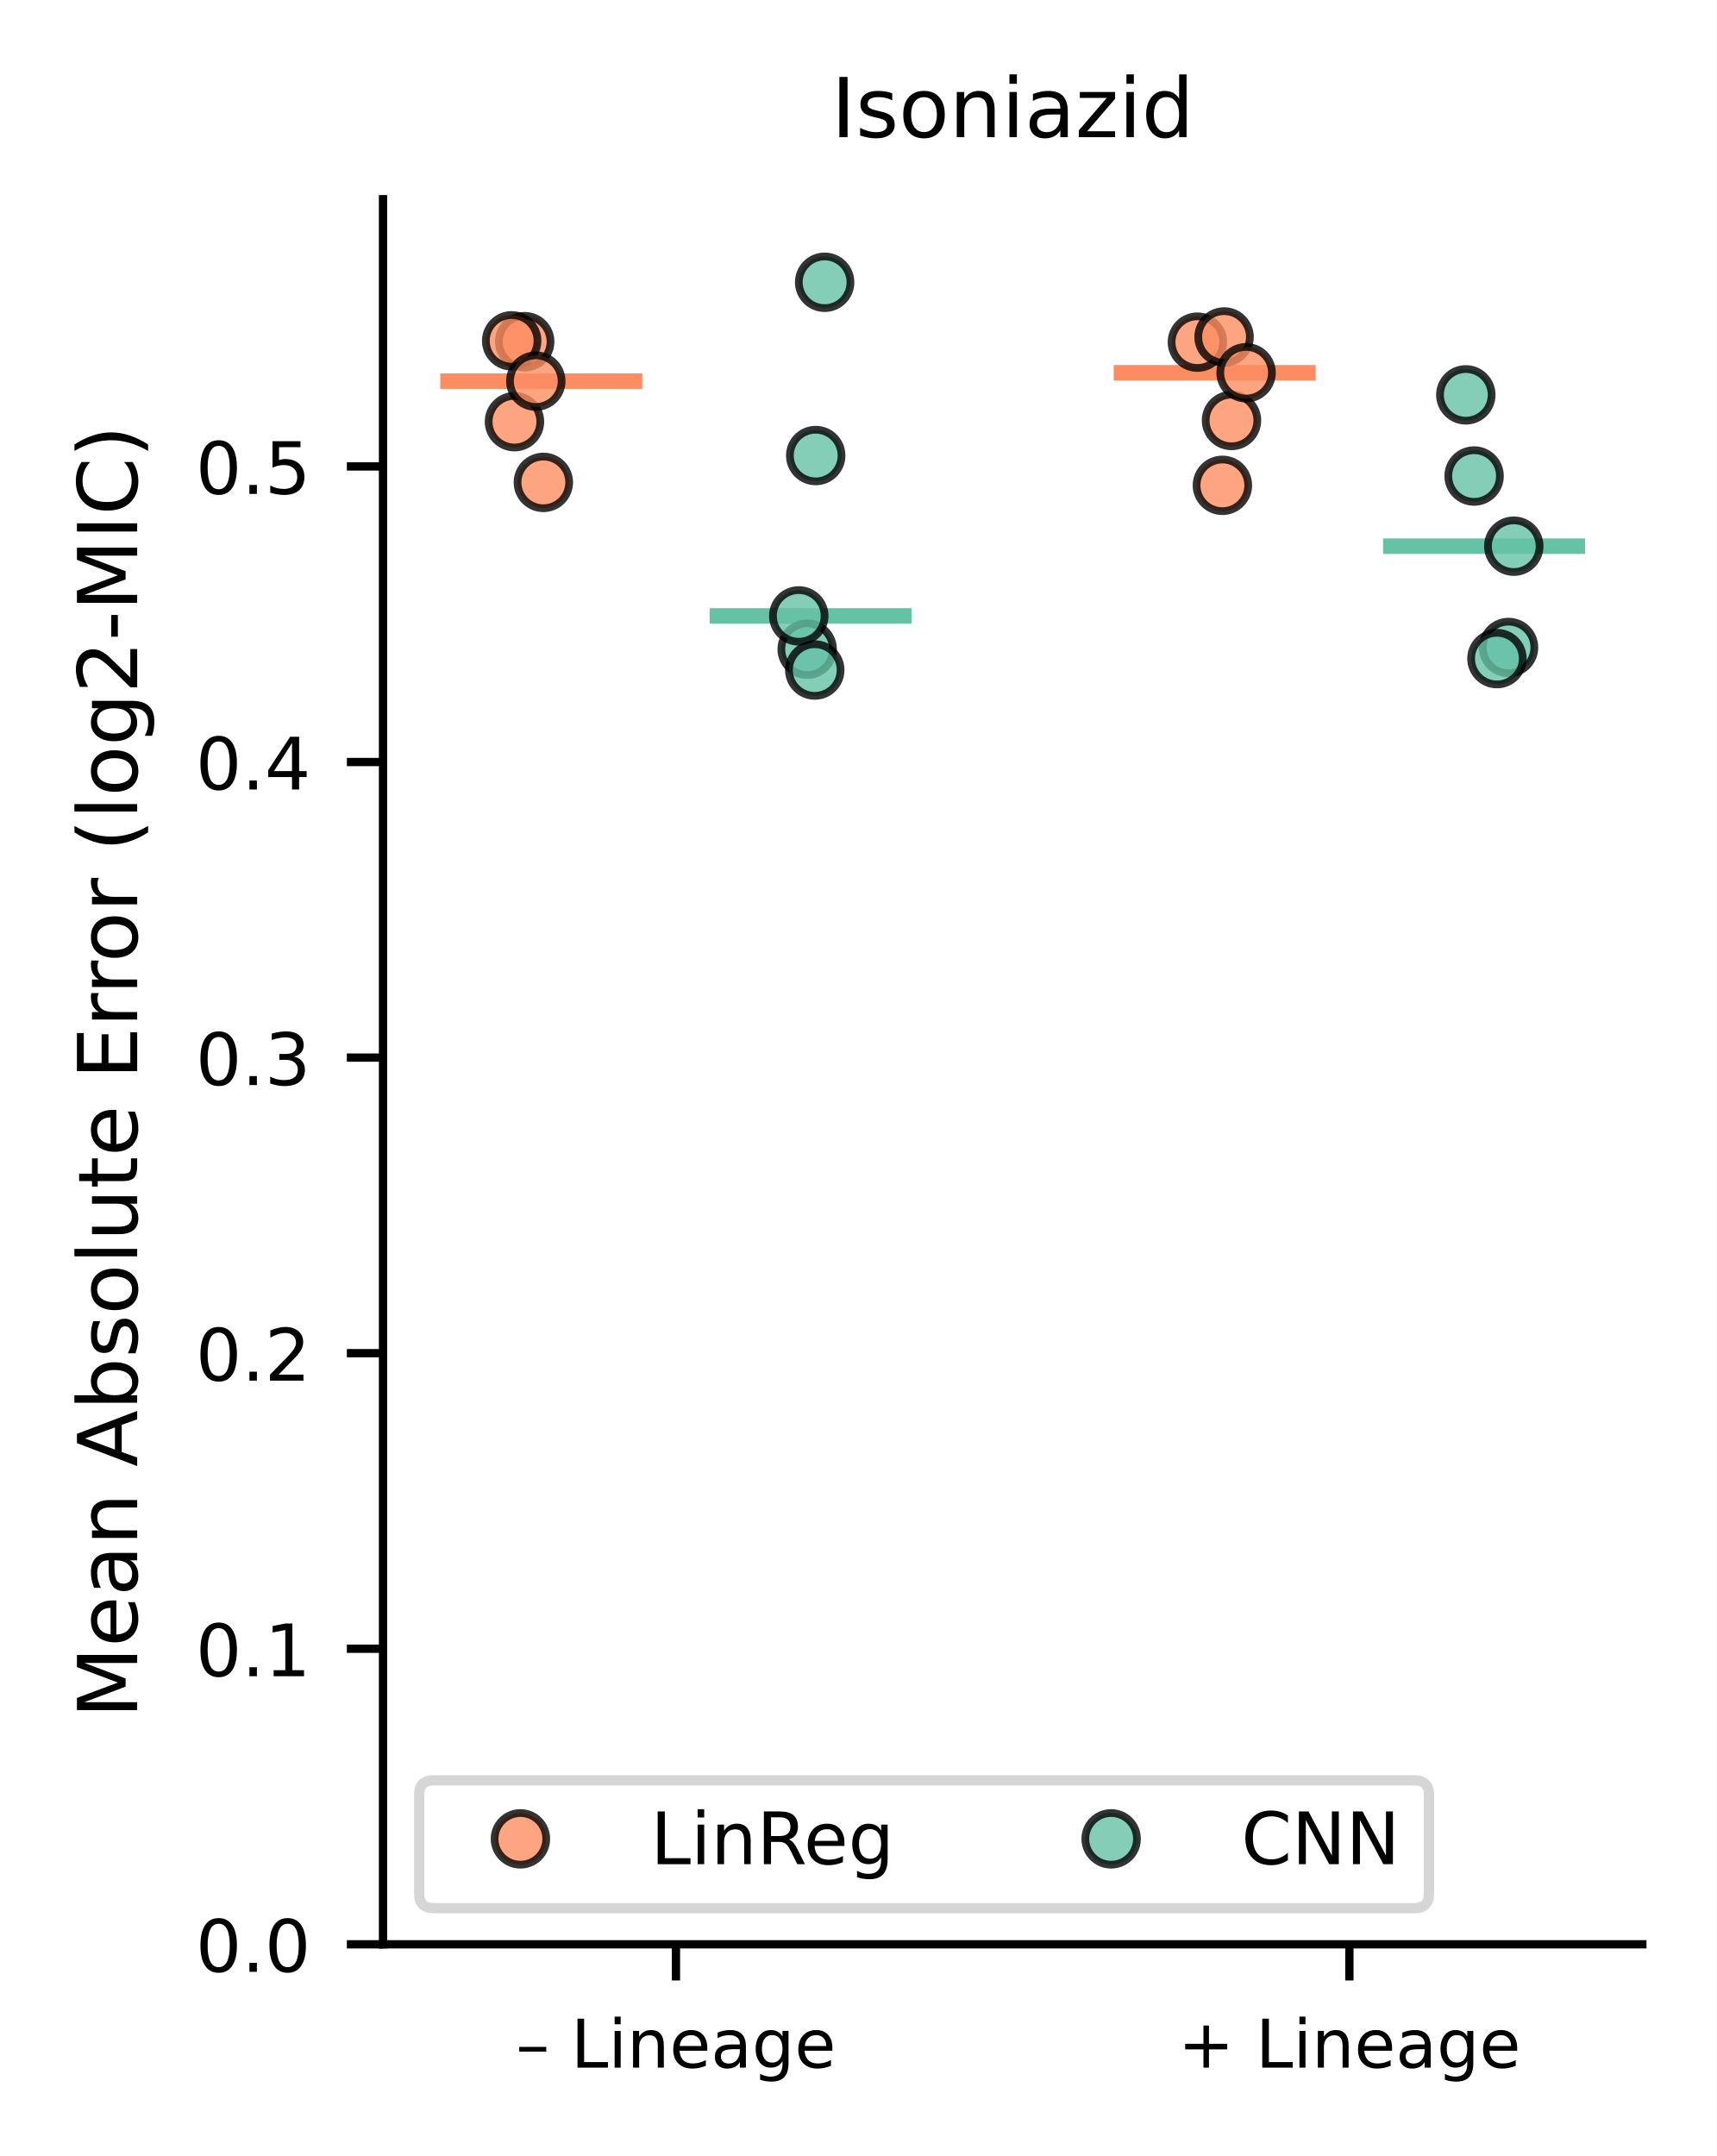
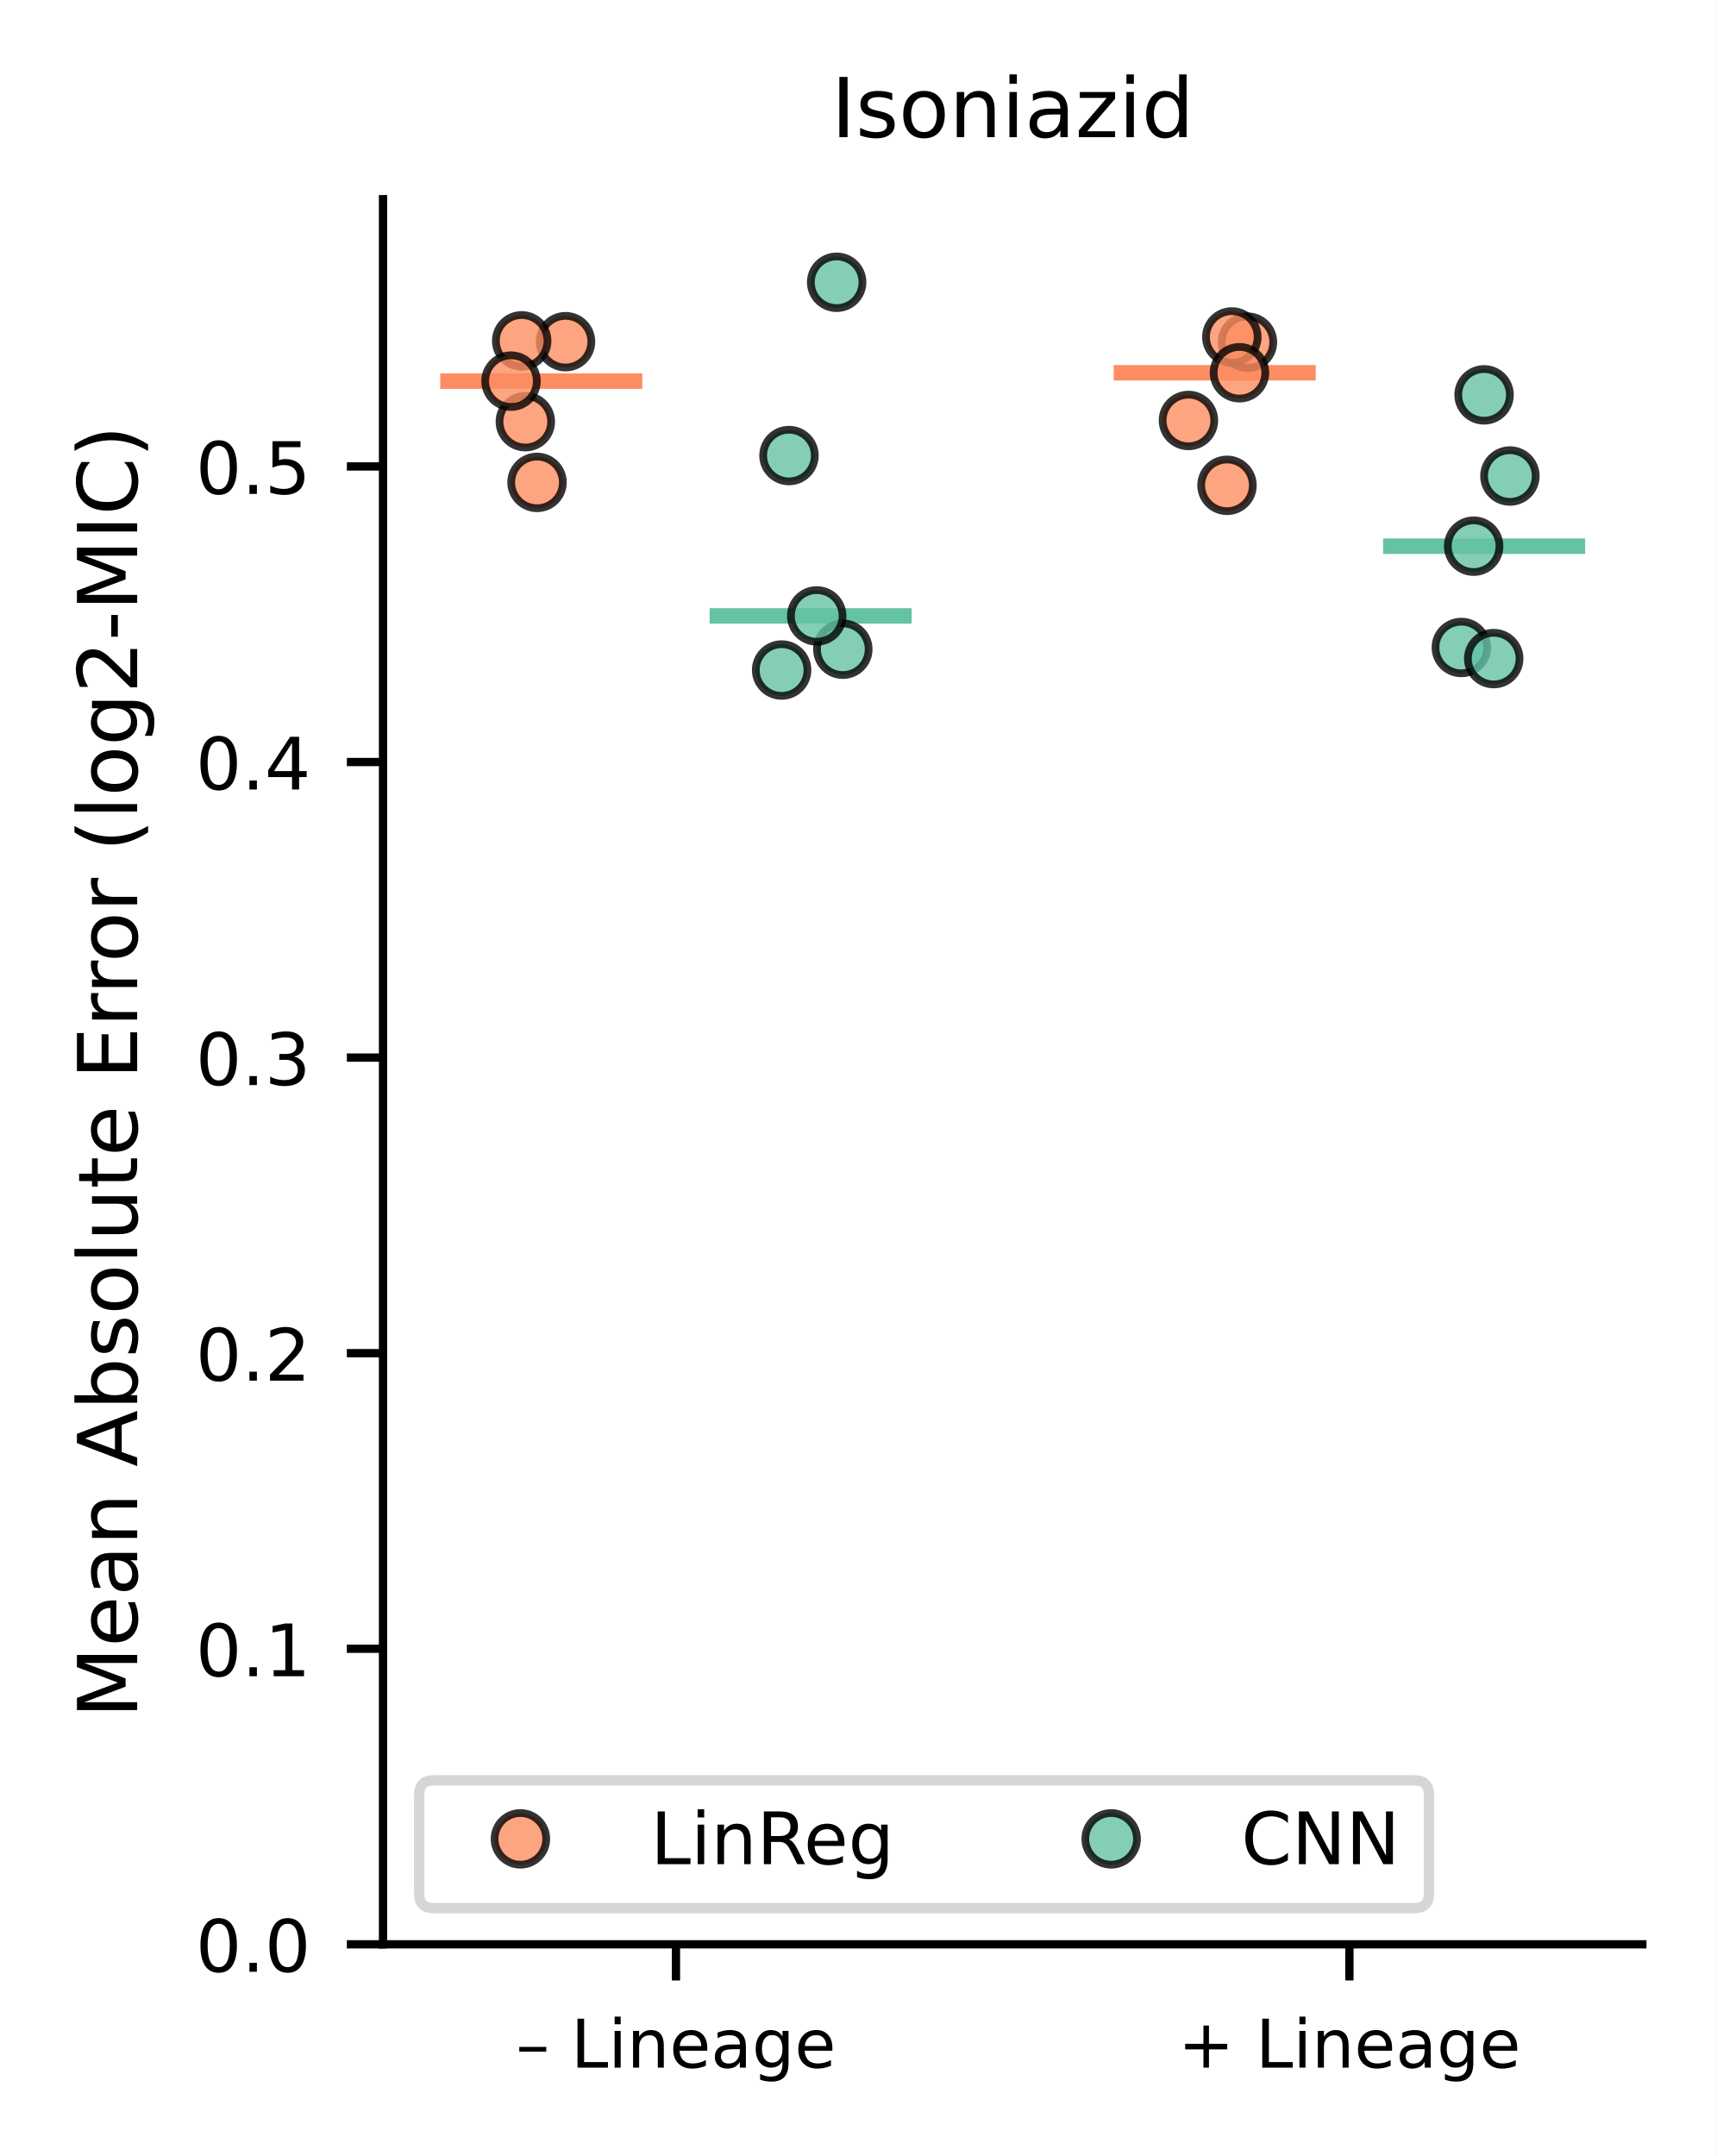
<svg xmlns="http://www.w3.org/2000/svg" xmlns:xlink="http://www.w3.org/1999/xlink" width="166.175pt" height="208.69pt" viewBox="0 0 166.175 208.69" version="1.1">
  <defs>
    <style type="text/css">*{stroke-linejoin: round; stroke-linecap: butt}</style>
  </defs>
  <g id="figure_1">
    <g id="patch_1">
      <path d="M 0 208.69  L 166.175 208.69  L 166.175 0  L 0 0  z " style="fill: #ffffff" />
    </g>
    <g id="axes_1">
      <g id="patch_2">
        <path d="M 37.075 188.199  L 158.975 188.199  L 158.975 19.279  L 37.075 19.279  z " style="fill: #ffffff" />
      </g>
      <g id="LineCollection_1">
-         <path d="M 42.616 36.892  L 62.172 36.892  " clip-path="url(#pcb3defef2b)" style="fill: none; stroke: #fc8d62; stroke-width: 1.5" />
+         <path d="M 42.616 36.892  L 62.172 36.892  " clip-path="url(#p0aa96b351b)" style="fill: none; stroke: #fc8d62; stroke-width: 1.5" />
      </g>
      <g id="LineCollection_2">
-         <path d="M 68.69 59.617  L 88.247 59.617  " clip-path="url(#pcb3defef2b)" style="fill: none; stroke: #66c2a5; stroke-width: 1.5" />
+         <path d="M 68.69 59.617  L 88.247 59.617  " clip-path="url(#p0aa96b351b)" style="fill: none; stroke: #66c2a5; stroke-width: 1.5" />
      </g>
      <g id="LineCollection_3">
-         <path d="M 107.803 36.08  L 127.359 36.08  " clip-path="url(#pcb3defef2b)" style="fill: none; stroke: #fc8d62; stroke-width: 1.5" />
+         <path d="M 107.803 36.08  L 127.359 36.08  " clip-path="url(#p0aa96b351b)" style="fill: none; stroke: #fc8d62; stroke-width: 1.5" />
      </g>
      <g id="LineCollection_4">
-         <path d="M 133.878 52.868  L 153.434 52.868  " clip-path="url(#pcb3defef2b)" style="fill: none; stroke: #66c2a5; stroke-width: 1.5" />
+         <path d="M 133.878 52.868  L 153.434 52.868  " clip-path="url(#p0aa96b351b)" style="fill: none; stroke: #66c2a5; stroke-width: 1.5" />
      </g>
      <g id="PathCollection_1">
        <defs>
-           <path id="C0_0_9cdad26c7b" d="M 0 2.5  C 0.663 2.5 1.299 2.237 1.768 1.768  C 2.237 1.299 2.5 0.663 2.5 -0  C 2.5 -0.663 2.237 -1.299 1.768 -1.768  C 1.299 -2.237 0.663 -2.5 0 -2.5  C -0.663 -2.5 -1.299 -2.237 -1.768 -1.768  C -2.237 -1.299 -2.5 -0.663 -2.5 0  C -2.5 0.663 -2.237 1.299 -1.768 1.768  C -1.299 2.237 -0.663 2.5 0 2.5  z " />
+           <path id="C0_0_71209b22db" d="M 0 2.5  C 0.663 2.5 1.299 2.237 1.768 1.768  C 2.237 1.299 2.5 0.663 2.5 -0  C 2.5 -0.663 2.237 -1.299 1.768 -1.768  C 1.299 -2.237 0.663 -2.5 0 -2.5  C -0.663 -2.5 -1.299 -2.237 -1.768 -1.768  C -2.237 -1.299 -2.5 -0.663 -2.5 0  C -2.5 0.663 -2.237 1.299 -1.768 1.768  C -1.299 2.237 -0.663 2.5 0 2.5  z " />
        </defs>
-         <g clip-path="url(#pcb3defef2b)">
-           <use xlink:href="#C0_0_9cdad26c7b" x="52.596" y="46.694" style="fill: #fc8d62; fill-opacity: 0.8; stroke: #000000; stroke-opacity: 0.8; stroke-width: 0.75" />
-         </g>
-         <g clip-path="url(#pcb3defef2b)">
-           <use xlink:href="#C0_0_9cdad26c7b" x="49.799" y="40.817" style="fill: #fc8d62; fill-opacity: 0.8; stroke: #000000; stroke-opacity: 0.8; stroke-width: 0.75" />
-         </g>
-         <g clip-path="url(#pcb3defef2b)">
-           <use xlink:href="#C0_0_9cdad26c7b" x="50.789" y="33.073" style="fill: #fc8d62; fill-opacity: 0.8; stroke: #000000; stroke-opacity: 0.8; stroke-width: 0.75" />
-         </g>
-         <g clip-path="url(#pcb3defef2b)">
-           <use xlink:href="#C0_0_9cdad26c7b" x="49.529" y="32.991" style="fill: #fc8d62; fill-opacity: 0.8; stroke: #000000; stroke-opacity: 0.8; stroke-width: 0.75" />
-         </g>
-         <g clip-path="url(#pcb3defef2b)">
-           <use xlink:href="#C0_0_9cdad26c7b" x="51.863" y="36.892" style="fill: #fc8d62; fill-opacity: 0.8; stroke: #000000; stroke-opacity: 0.8; stroke-width: 0.75" />
+         <g clip-path="url(#p0aa96b351b)">
+           <use xlink:href="#C0_0_71209b22db" x="51.983" y="46.694" style="fill: #fc8d62; fill-opacity: 0.8; stroke: #000000; stroke-opacity: 0.8; stroke-width: 0.75" />
+         </g>
+         <g clip-path="url(#p0aa96b351b)">
+           <use xlink:href="#C0_0_71209b22db" x="50.851" y="40.817" style="fill: #fc8d62; fill-opacity: 0.8; stroke: #000000; stroke-opacity: 0.8; stroke-width: 0.75" />
+         </g>
+         <g clip-path="url(#p0aa96b351b)">
+           <use xlink:href="#C0_0_71209b22db" x="54.741" y="33.073" style="fill: #fc8d62; fill-opacity: 0.8; stroke: #000000; stroke-opacity: 0.8; stroke-width: 0.75" />
+         </g>
+         <g clip-path="url(#p0aa96b351b)">
+           <use xlink:href="#C0_0_71209b22db" x="50.497" y="32.991" style="fill: #fc8d62; fill-opacity: 0.8; stroke: #000000; stroke-opacity: 0.8; stroke-width: 0.75" />
+         </g>
+         <g clip-path="url(#p0aa96b351b)">
+           <use xlink:href="#C0_0_71209b22db" x="49.464" y="36.892" style="fill: #fc8d62; fill-opacity: 0.8; stroke: #000000; stroke-opacity: 0.8; stroke-width: 0.75" />
        </g>
      </g>
      <g id="PathCollection_2">
        <defs>
-           <path id="C1_0_e02f0f0e2a" d="M 0 2.5  C 0.663 2.5 1.299 2.237 1.768 1.768  C 2.237 1.299 2.5 0.663 2.5 -0  C 2.5 -0.663 2.237 -1.299 1.768 -1.768  C 1.299 -2.237 0.663 -2.5 0 -2.5  C -0.663 -2.5 -1.299 -2.237 -1.768 -1.768  C -2.237 -1.299 -2.5 -0.663 -2.5 0  C -2.5 0.663 -2.237 1.299 -1.768 1.768  C -1.299 2.237 -0.663 2.5 0 2.5  z " />
+           <path id="C1_0_24f01b95e8" d="M 0 2.5  C 0.663 2.5 1.299 2.237 1.768 1.768  C 2.237 1.299 2.5 0.663 2.5 -0  C 2.5 -0.663 2.237 -1.299 1.768 -1.768  C 1.299 -2.237 0.663 -2.5 0 -2.5  C -0.663 -2.5 -1.299 -2.237 -1.768 -1.768  C -2.237 -1.299 -2.5 -0.663 -2.5 0  C -2.5 0.663 -2.237 1.299 -1.768 1.768  C -1.299 2.237 -0.663 2.5 0 2.5  z " />
        </defs>
-         <g clip-path="url(#pcb3defef2b)">
-           <use xlink:href="#C1_0_e02f0f0e2a" x="78.132" y="62.841" style="fill: #66c2a5; fill-opacity: 0.8; stroke: #000000; stroke-opacity: 0.8; stroke-width: 0.75" />
-         </g>
-         <g clip-path="url(#pcb3defef2b)">
-           <use xlink:href="#C1_0_e02f0f0e2a" x="77.318" y="59.617" style="fill: #66c2a5; fill-opacity: 0.8; stroke: #000000; stroke-opacity: 0.8; stroke-width: 0.75" />
-         </g>
-         <g clip-path="url(#pcb3defef2b)">
-           <use xlink:href="#C1_0_e02f0f0e2a" x="78.959" y="44.095" style="fill: #66c2a5; fill-opacity: 0.8; stroke: #000000; stroke-opacity: 0.8; stroke-width: 0.75" />
-         </g>
-         <g clip-path="url(#pcb3defef2b)">
-           <use xlink:href="#C1_0_e02f0f0e2a" x="78.867" y="64.855" style="fill: #66c2a5; fill-opacity: 0.8; stroke: #000000; stroke-opacity: 0.8; stroke-width: 0.75" />
-         </g>
-         <g clip-path="url(#pcb3defef2b)">
-           <use xlink:href="#C1_0_e02f0f0e2a" x="79.823" y="27.323" style="fill: #66c2a5; fill-opacity: 0.8; stroke: #000000; stroke-opacity: 0.8; stroke-width: 0.75" />
+         <g clip-path="url(#p0aa96b351b)">
+           <use xlink:href="#C1_0_24f01b95e8" x="81.583" y="62.841" style="fill: #66c2a5; fill-opacity: 0.8; stroke: #000000; stroke-opacity: 0.8; stroke-width: 0.75" />
+         </g>
+         <g clip-path="url(#p0aa96b351b)">
+           <use xlink:href="#C1_0_24f01b95e8" x="79.057" y="59.617" style="fill: #66c2a5; fill-opacity: 0.8; stroke: #000000; stroke-opacity: 0.8; stroke-width: 0.75" />
+         </g>
+         <g clip-path="url(#p0aa96b351b)">
+           <use xlink:href="#C1_0_24f01b95e8" x="76.372" y="44.095" style="fill: #66c2a5; fill-opacity: 0.8; stroke: #000000; stroke-opacity: 0.8; stroke-width: 0.75" />
+         </g>
+         <g clip-path="url(#p0aa96b351b)">
+           <use xlink:href="#C1_0_24f01b95e8" x="75.659" y="64.855" style="fill: #66c2a5; fill-opacity: 0.8; stroke: #000000; stroke-opacity: 0.8; stroke-width: 0.75" />
+         </g>
+         <g clip-path="url(#p0aa96b351b)">
+           <use xlink:href="#C1_0_24f01b95e8" x="80.986" y="27.323" style="fill: #66c2a5; fill-opacity: 0.8; stroke: #000000; stroke-opacity: 0.8; stroke-width: 0.75" />
        </g>
      </g>
      <g id="PathCollection_3">
        <defs>
-           <path id="C2_0_34982b59eb" d="M 0 2.5  C 0.663 2.5 1.299 2.237 1.768 1.768  C 2.237 1.299 2.5 0.663 2.5 -0  C 2.5 -0.663 2.237 -1.299 1.768 -1.768  C 1.299 -2.237 0.663 -2.5 0 -2.5  C -0.663 -2.5 -1.299 -2.237 -1.768 -1.768  C -2.237 -1.299 -2.5 -0.663 -2.5 0  C -2.5 0.663 -2.237 1.299 -1.768 1.768  C -1.299 2.237 -0.663 2.5 0 2.5  z " />
+           <path id="C2_0_53bbccd3a1" d="M 0 2.5  C 0.663 2.5 1.299 2.237 1.768 1.768  C 2.237 1.299 2.5 0.663 2.5 -0  C 2.5 -0.663 2.237 -1.299 1.768 -1.768  C 1.299 -2.237 0.663 -2.5 0 -2.5  C -0.663 -2.5 -1.299 -2.237 -1.768 -1.768  C -2.237 -1.299 -2.5 -0.663 -2.5 0  C -2.5 0.663 -2.237 1.299 -1.768 1.768  C -1.299 2.237 -0.663 2.5 0 2.5  z " />
        </defs>
-         <g clip-path="url(#pcb3defef2b)">
-           <use xlink:href="#C2_0_34982b59eb" x="118.325" y="46.978" style="fill: #fc8d62; fill-opacity: 0.8; stroke: #000000; stroke-opacity: 0.8; stroke-width: 0.75" />
-         </g>
-         <g clip-path="url(#pcb3defef2b)">
-           <use xlink:href="#C2_0_34982b59eb" x="119.205" y="40.699" style="fill: #fc8d62; fill-opacity: 0.8; stroke: #000000; stroke-opacity: 0.8; stroke-width: 0.75" />
-         </g>
-         <g clip-path="url(#pcb3defef2b)">
-           <use xlink:href="#C2_0_34982b59eb" x="115.906" y="33.118" style="fill: #fc8d62; fill-opacity: 0.8; stroke: #000000; stroke-opacity: 0.8; stroke-width: 0.75" />
-         </g>
-         <g clip-path="url(#pcb3defef2b)">
-           <use xlink:href="#C2_0_34982b59eb" x="118.487" y="32.617" style="fill: #fc8d62; fill-opacity: 0.8; stroke: #000000; stroke-opacity: 0.8; stroke-width: 0.75" />
-         </g>
-         <g clip-path="url(#pcb3defef2b)">
-           <use xlink:href="#C2_0_34982b59eb" x="120.619" y="36.08" style="fill: #fc8d62; fill-opacity: 0.8; stroke: #000000; stroke-opacity: 0.8; stroke-width: 0.75" />
+         <g clip-path="url(#p0aa96b351b)">
+           <use xlink:href="#C2_0_53bbccd3a1" x="118.771" y="46.978" style="fill: #fc8d62; fill-opacity: 0.8; stroke: #000000; stroke-opacity: 0.8; stroke-width: 0.75" />
+         </g>
+         <g clip-path="url(#p0aa96b351b)">
+           <use xlink:href="#C2_0_53bbccd3a1" x="115.038" y="40.699" style="fill: #fc8d62; fill-opacity: 0.8; stroke: #000000; stroke-opacity: 0.8; stroke-width: 0.75" />
+         </g>
+         <g clip-path="url(#p0aa96b351b)">
+           <use xlink:href="#C2_0_53bbccd3a1" x="120.749" y="33.118" style="fill: #fc8d62; fill-opacity: 0.8; stroke: #000000; stroke-opacity: 0.8; stroke-width: 0.75" />
+         </g>
+         <g clip-path="url(#p0aa96b351b)">
+           <use xlink:href="#C2_0_53bbccd3a1" x="119.237" y="32.617" style="fill: #fc8d62; fill-opacity: 0.8; stroke: #000000; stroke-opacity: 0.8; stroke-width: 0.75" />
+         </g>
+         <g clip-path="url(#p0aa96b351b)">
+           <use xlink:href="#C2_0_53bbccd3a1" x="119.976" y="36.08" style="fill: #fc8d62; fill-opacity: 0.8; stroke: #000000; stroke-opacity: 0.8; stroke-width: 0.75" />
        </g>
      </g>
      <g id="PathCollection_4">
        <defs>
-           <path id="C3_0_333df540af" d="M 0 2.5  C 0.663 2.5 1.299 2.237 1.768 1.768  C 2.237 1.299 2.5 0.663 2.5 -0  C 2.5 -0.663 2.237 -1.299 1.768 -1.768  C 1.299 -2.237 0.663 -2.5 0 -2.5  C -0.663 -2.5 -1.299 -2.237 -1.768 -1.768  C -2.237 -1.299 -2.5 -0.663 -2.5 0  C -2.5 0.663 -2.237 1.299 -1.768 1.768  C -1.299 2.237 -0.663 2.5 0 2.5  z " />
+           <path id="C3_0_b22347fdbe" d="M 0 2.5  C 0.663 2.5 1.299 2.237 1.768 1.768  C 2.237 1.299 2.5 0.663 2.5 -0  C 2.5 -0.663 2.237 -1.299 1.768 -1.768  C 1.299 -2.237 0.663 -2.5 0 -2.5  C -0.663 -2.5 -1.299 -2.237 -1.768 -1.768  C -2.237 -1.299 -2.5 -0.663 -2.5 0  C -2.5 0.663 -2.237 1.299 -1.768 1.768  C -1.299 2.237 -0.663 2.5 0 2.5  z " />
        </defs>
-         <g clip-path="url(#pcb3defef2b)">
-           <use xlink:href="#C3_0_333df540af" x="146.022" y="62.673" style="fill: #66c2a5; fill-opacity: 0.8; stroke: #000000; stroke-opacity: 0.8; stroke-width: 0.75" />
-         </g>
-         <g clip-path="url(#pcb3defef2b)">
-           <use xlink:href="#C3_0_333df540af" x="144.899" y="63.751" style="fill: #66c2a5; fill-opacity: 0.8; stroke: #000000; stroke-opacity: 0.8; stroke-width: 0.75" />
-         </g>
-         <g clip-path="url(#pcb3defef2b)">
-           <use xlink:href="#C3_0_333df540af" x="142.689" y="46.077" style="fill: #66c2a5; fill-opacity: 0.8; stroke: #000000; stroke-opacity: 0.8; stroke-width: 0.75" />
-         </g>
-         <g clip-path="url(#pcb3defef2b)">
-           <use xlink:href="#C3_0_333df540af" x="146.529" y="52.868" style="fill: #66c2a5; fill-opacity: 0.8; stroke: #000000; stroke-opacity: 0.8; stroke-width: 0.75" />
-         </g>
-         <g clip-path="url(#pcb3defef2b)">
-           <use xlink:href="#C3_0_333df540af" x="141.887" y="38.221" style="fill: #66c2a5; fill-opacity: 0.8; stroke: #000000; stroke-opacity: 0.8; stroke-width: 0.75" />
+         <g clip-path="url(#p0aa96b351b)">
+           <use xlink:href="#C3_0_b22347fdbe" x="141.451" y="62.673" style="fill: #66c2a5; fill-opacity: 0.8; stroke: #000000; stroke-opacity: 0.8; stroke-width: 0.75" />
+         </g>
+         <g clip-path="url(#p0aa96b351b)">
+           <use xlink:href="#C3_0_b22347fdbe" x="144.587" y="63.751" style="fill: #66c2a5; fill-opacity: 0.8; stroke: #000000; stroke-opacity: 0.8; stroke-width: 0.75" />
+         </g>
+         <g clip-path="url(#p0aa96b351b)">
+           <use xlink:href="#C3_0_b22347fdbe" x="146.155" y="46.077" style="fill: #66c2a5; fill-opacity: 0.8; stroke: #000000; stroke-opacity: 0.8; stroke-width: 0.75" />
+         </g>
+         <g clip-path="url(#p0aa96b351b)">
+           <use xlink:href="#C3_0_b22347fdbe" x="142.644" y="52.868" style="fill: #66c2a5; fill-opacity: 0.8; stroke: #000000; stroke-opacity: 0.8; stroke-width: 0.75" />
+         </g>
+         <g clip-path="url(#p0aa96b351b)">
+           <use xlink:href="#C3_0_b22347fdbe" x="143.654" y="38.221" style="fill: #66c2a5; fill-opacity: 0.8; stroke: #000000; stroke-opacity: 0.8; stroke-width: 0.75" />
        </g>
      </g>
      <g id="line2d_1" />
      <g id="line2d_2" />
      <g id="matplotlib.axis_1">
        <g id="xtick_1">
          <g id="line2d_3">
            <defs>
-               <path id="m23b68e137c" d="M 0 0  L 0 3.5  " style="stroke: #000000; stroke-width: 0.8" />
-             </defs>
-             <g>
-               <use xlink:href="#m23b68e137c" x="65.431" y="188.199" style="stroke: #000000; stroke-width: 0.8" />
+               <path id="m116e4f01a7" d="M 0 0  L 0 3.5  " style="stroke: #000000; stroke-width: 0.8" />
+             </defs>
+             <g>
+               <use xlink:href="#m116e4f01a7" x="65.431" y="188.199" style="stroke: #000000; stroke-width: 0.8" />
            </g>
          </g>
          <g id="text_1">
            <g transform="translate(49.94536 200.1377) scale(0.065 -0.065)">
              <defs>
                <path id="DejaVuSans-2013" d="M 313 1978  L 2888 1978  L 2888 1528  L 313 1528  L 313 1978  z " transform="scale(0.015625)" />
                <path id="DejaVuSans-20" transform="scale(0.015625)" />
                <path id="DejaVuSans-4c" d="M 628 4666  L 1259 4666  L 1259 531  L 3531 531  L 3531 0  L 628 0  L 628 4666  z " transform="scale(0.015625)" />
                <path id="DejaVuSans-69" d="M 603 3500  L 1178 3500  L 1178 0  L 603 0  L 603 3500  z M 603 4863  L 1178 4863  L 1178 4134  L 603 4134  L 603 4863  z " transform="scale(0.015625)" />
                <path id="DejaVuSans-6e" d="M 3513 2113  L 3513 0  L 2938 0  L 2938 2094  Q 2938 2591 2744 2837  Q 2550 3084 2163 3084  Q 1697 3084 1428 2787  Q 1159 2491 1159 1978  L 1159 0  L 581 0  L 581 3500  L 1159 3500  L 1159 2956  Q 1366 3272 1645 3428  Q 1925 3584 2291 3584  Q 2894 3584 3203 3211  Q 3513 2838 3513 2113  z " transform="scale(0.015625)" />
                <path id="DejaVuSans-65" d="M 3597 1894  L 3597 1613  L 953 1613  Q 991 1019 1311 708  Q 1631 397 2203 397  Q 2534 397 2845 478  Q 3156 559 3463 722  L 3463 178  Q 3153 47 2828 -22  Q 2503 -91 2169 -91  Q 1331 -91 842 396  Q 353 884 353 1716  Q 353 2575 817 3079  Q 1281 3584 2069 3584  Q 2775 3584 3186 3129  Q 3597 2675 3597 1894  z M 3022 2063  Q 3016 2534 2758 2815  Q 2500 3097 2075 3097  Q 1594 3097 1305 2825  Q 1016 2553 972 2059  L 3022 2063  z " transform="scale(0.015625)" />
                <path id="DejaVuSans-61" d="M 2194 1759  Q 1497 1759 1228 1600  Q 959 1441 959 1056  Q 959 750 1161 570  Q 1363 391 1709 391  Q 2188 391 2477 730  Q 2766 1069 2766 1631  L 2766 1759  L 2194 1759  z M 3341 1997  L 3341 0  L 2766 0  L 2766 531  Q 2569 213 2275 61  Q 1981 -91 1556 -91  Q 1019 -91 701 211  Q 384 513 384 1019  Q 384 1609 779 1909  Q 1175 2209 1959 2209  L 2766 2209  L 2766 2266  Q 2766 2663 2505 2880  Q 2244 3097 1772 3097  Q 1472 3097 1187 3025  Q 903 2953 641 2809  L 641 3341  Q 956 3463 1253 3523  Q 1550 3584 1831 3584  Q 2591 3584 2966 3190  Q 3341 2797 3341 1997  z " transform="scale(0.015625)" />
                <path id="DejaVuSans-67" d="M 2906 1791  Q 2906 2416 2648 2759  Q 2391 3103 1925 3103  Q 1463 3103 1205 2759  Q 947 2416 947 1791  Q 947 1169 1205 825  Q 1463 481 1925 481  Q 2391 481 2648 825  Q 2906 1169 2906 1791  z M 3481 434  Q 3481 -459 3084 -895  Q 2688 -1331 1869 -1331  Q 1566 -1331 1297 -1286  Q 1028 -1241 775 -1147  L 775 -588  Q 1028 -725 1275 -790  Q 1522 -856 1778 -856  Q 2344 -856 2625 -561  Q 2906 -266 2906 331  L 2906 616  Q 2728 306 2450 153  Q 2172 0 1784 0  Q 1141 0 747 490  Q 353 981 353 1791  Q 353 2603 747 3093  Q 1141 3584 1784 3584  Q 2172 3584 2450 3431  Q 2728 3278 2906 2969  L 2906 3500  L 3481 3500  L 3481 434  z " transform="scale(0.015625)" />
              </defs>
              <use xlink:href="#DejaVuSans-2013" />
              <use xlink:href="#DejaVuSans-20" x="50" />
              <use xlink:href="#DejaVuSans-4c" x="81.787" />
              <use xlink:href="#DejaVuSans-69" x="137.5" />
              <use xlink:href="#DejaVuSans-6e" x="165.283" />
              <use xlink:href="#DejaVuSans-65" x="228.662" />
              <use xlink:href="#DejaVuSans-61" x="290.186" />
              <use xlink:href="#DejaVuSans-67" x="351.465" />
              <use xlink:href="#DejaVuSans-65" x="414.941" />
            </g>
          </g>
        </g>
        <g id="xtick_2">
          <g id="line2d_4">
            <g>
-               <use xlink:href="#m23b68e137c" x="130.618" y="188.199" style="stroke: #000000; stroke-width: 0.8" />
+               <use xlink:href="#m116e4f01a7" x="130.618" y="188.199" style="stroke: #000000; stroke-width: 0.8" />
            </g>
          </g>
          <g id="text_2">
            <g transform="translate(114.0341 200.1377) scale(0.065 -0.065)">
              <defs>
                <path id="DejaVuSans-2b" d="M 2944 4013  L 2944 2272  L 4684 2272  L 4684 1741  L 2944 1741  L 2944 0  L 2419 0  L 2419 1741  L 678 1741  L 678 2272  L 2419 2272  L 2419 4013  L 2944 4013  z " transform="scale(0.015625)" />
              </defs>
              <use xlink:href="#DejaVuSans-2b" />
              <use xlink:href="#DejaVuSans-20" x="83.789" />
              <use xlink:href="#DejaVuSans-4c" x="115.576" />
              <use xlink:href="#DejaVuSans-69" x="171.289" />
              <use xlink:href="#DejaVuSans-6e" x="199.072" />
              <use xlink:href="#DejaVuSans-65" x="262.451" />
              <use xlink:href="#DejaVuSans-61" x="323.975" />
              <use xlink:href="#DejaVuSans-67" x="385.254" />
              <use xlink:href="#DejaVuSans-65" x="448.73" />
            </g>
          </g>
        </g>
      </g>
      <g id="matplotlib.axis_2">
        <g id="ytick_1">
          <g id="line2d_5">
            <defs>
-               <path id="m88d0e120b0" d="M 0 0  L -3.5 0  " style="stroke: #000000; stroke-width: 0.8" />
-             </defs>
-             <g>
-               <use xlink:href="#m88d0e120b0" x="37.075" y="188.199" style="stroke: #000000; stroke-width: 0.8" />
+               <path id="mc9a5628f3c" d="M 0 0  L -3.5 0  " style="stroke: #000000; stroke-width: 0.8" />
+             </defs>
+             <g>
+               <use xlink:href="#mc9a5628f3c" x="37.075" y="188.199" style="stroke: #000000; stroke-width: 0.8" />
            </g>
          </g>
          <g id="text_3">
            <g transform="translate(18.9425 190.8582) scale(0.07 -0.07)">
              <defs>
                <path id="DejaVuSans-30" d="M 2034 4250  Q 1547 4250 1301 3770  Q 1056 3291 1056 2328  Q 1056 1369 1301 889  Q 1547 409 2034 409  Q 2525 409 2770 889  Q 3016 1369 3016 2328  Q 3016 3291 2770 3770  Q 2525 4250 2034 4250  z M 2034 4750  Q 2819 4750 3233 4129  Q 3647 3509 3647 2328  Q 3647 1150 3233 529  Q 2819 -91 2034 -91  Q 1250 -91 836 529  Q 422 1150 422 2328  Q 422 3509 836 4129  Q 1250 4750 2034 4750  z " transform="scale(0.015625)" />
                <path id="DejaVuSans-2e" d="M 684 794  L 1344 794  L 1344 0  L 684 0  L 684 794  z " transform="scale(0.015625)" />
              </defs>
              <use xlink:href="#DejaVuSans-30" />
              <use xlink:href="#DejaVuSans-2e" x="63.623" />
              <use xlink:href="#DejaVuSans-30" x="95.41" />
            </g>
          </g>
        </g>
        <g id="ytick_2">
          <g id="line2d_6">
            <g>
-               <use xlink:href="#m88d0e120b0" x="37.075" y="159.589" style="stroke: #000000; stroke-width: 0.8" />
+               <use xlink:href="#mc9a5628f3c" x="37.075" y="159.589" style="stroke: #000000; stroke-width: 0.8" />
            </g>
          </g>
          <g id="text_4">
            <g transform="translate(18.9425 162.2482) scale(0.07 -0.07)">
              <defs>
                <path id="DejaVuSans-31" d="M 794 531  L 1825 531  L 1825 4091  L 703 3866  L 703 4441  L 1819 4666  L 2450 4666  L 2450 531  L 3481 531  L 3481 0  L 794 0  L 794 531  z " transform="scale(0.015625)" />
              </defs>
              <use xlink:href="#DejaVuSans-30" />
              <use xlink:href="#DejaVuSans-2e" x="63.623" />
              <use xlink:href="#DejaVuSans-31" x="95.41" />
            </g>
          </g>
        </g>
        <g id="ytick_3">
          <g id="line2d_7">
            <g>
-               <use xlink:href="#m88d0e120b0" x="37.075" y="130.979" style="stroke: #000000; stroke-width: 0.8" />
+               <use xlink:href="#mc9a5628f3c" x="37.075" y="130.979" style="stroke: #000000; stroke-width: 0.8" />
            </g>
          </g>
          <g id="text_5">
            <g transform="translate(18.9425 133.6381) scale(0.07 -0.07)">
              <defs>
                <path id="DejaVuSans-32" d="M 1228 531  L 3431 531  L 3431 0  L 469 0  L 469 531  Q 828 903 1448 1529  Q 2069 2156 2228 2338  Q 2531 2678 2651 2914  Q 2772 3150 2772 3378  Q 2772 3750 2511 3984  Q 2250 4219 1831 4219  Q 1534 4219 1204 4116  Q 875 4013 500 3803  L 500 4441  Q 881 4594 1212 4672  Q 1544 4750 1819 4750  Q 2544 4750 2975 4387  Q 3406 4025 3406 3419  Q 3406 3131 3298 2873  Q 3191 2616 2906 2266  Q 2828 2175 2409 1742  Q 1991 1309 1228 531  z " transform="scale(0.015625)" />
              </defs>
              <use xlink:href="#DejaVuSans-30" />
              <use xlink:href="#DejaVuSans-2e" x="63.623" />
              <use xlink:href="#DejaVuSans-32" x="95.41" />
            </g>
          </g>
        </g>
        <g id="ytick_4">
          <g id="line2d_8">
            <g>
-               <use xlink:href="#m88d0e120b0" x="37.075" y="102.369" style="stroke: #000000; stroke-width: 0.8" />
+               <use xlink:href="#mc9a5628f3c" x="37.075" y="102.369" style="stroke: #000000; stroke-width: 0.8" />
            </g>
          </g>
          <g id="text_6">
            <g transform="translate(18.9425 105.0281) scale(0.07 -0.07)">
              <defs>
                <path id="DejaVuSans-33" d="M 2597 2516  Q 3050 2419 3304 2112  Q 3559 1806 3559 1356  Q 3559 666 3084 287  Q 2609 -91 1734 -91  Q 1441 -91 1130 -33  Q 819 25 488 141  L 488 750  Q 750 597 1062 519  Q 1375 441 1716 441  Q 2309 441 2620 675  Q 2931 909 2931 1356  Q 2931 1769 2642 2001  Q 2353 2234 1838 2234  L 1294 2234  L 1294 2753  L 1863 2753  Q 2328 2753 2575 2939  Q 2822 3125 2822 3475  Q 2822 3834 2567 4026  Q 2313 4219 1838 4219  Q 1578 4219 1281 4162  Q 984 4106 628 3988  L 628 4550  Q 988 4650 1302 4700  Q 1616 4750 1894 4750  Q 2613 4750 3031 4423  Q 3450 4097 3450 3541  Q 3450 3153 3228 2886  Q 3006 2619 2597 2516  z " transform="scale(0.015625)" />
              </defs>
              <use xlink:href="#DejaVuSans-30" />
              <use xlink:href="#DejaVuSans-2e" x="63.623" />
              <use xlink:href="#DejaVuSans-33" x="95.41" />
            </g>
          </g>
        </g>
        <g id="ytick_5">
          <g id="line2d_9">
            <g>
-               <use xlink:href="#m88d0e120b0" x="37.075" y="73.759" style="stroke: #000000; stroke-width: 0.8" />
+               <use xlink:href="#mc9a5628f3c" x="37.075" y="73.759" style="stroke: #000000; stroke-width: 0.8" />
            </g>
          </g>
          <g id="text_7">
            <g transform="translate(18.9425 76.418) scale(0.07 -0.07)">
              <defs>
                <path id="DejaVuSans-34" d="M 2419 4116  L 825 1625  L 2419 1625  L 2419 4116  z M 2253 4666  L 3047 4666  L 3047 1625  L 3713 1625  L 3713 1100  L 3047 1100  L 3047 0  L 2419 0  L 2419 1100  L 313 1100  L 313 1709  L 2253 4666  z " transform="scale(0.015625)" />
              </defs>
              <use xlink:href="#DejaVuSans-30" />
              <use xlink:href="#DejaVuSans-2e" x="63.623" />
              <use xlink:href="#DejaVuSans-34" x="95.41" />
            </g>
          </g>
        </g>
        <g id="ytick_6">
          <g id="line2d_10">
            <g>
-               <use xlink:href="#m88d0e120b0" x="37.075" y="45.148" style="stroke: #000000; stroke-width: 0.8" />
+               <use xlink:href="#mc9a5628f3c" x="37.075" y="45.148" style="stroke: #000000; stroke-width: 0.8" />
            </g>
          </g>
          <g id="text_8">
            <g transform="translate(18.9425 47.80795) scale(0.07 -0.07)">
              <defs>
                <path id="DejaVuSans-35" d="M 691 4666  L 3169 4666  L 3169 4134  L 1269 4134  L 1269 2991  Q 1406 3038 1543 3061  Q 1681 3084 1819 3084  Q 2600 3084 3056 2656  Q 3513 2228 3513 1497  Q 3513 744 3044 326  Q 2575 -91 1722 -91  Q 1428 -91 1123 -41  Q 819 9 494 109  L 494 744  Q 775 591 1075 516  Q 1375 441 1709 441  Q 2250 441 2565 725  Q 2881 1009 2881 1497  Q 2881 1984 2565 2268  Q 2250 2553 1709 2553  Q 1456 2553 1204 2497  Q 953 2441 691 2322  L 691 4666  z " transform="scale(0.015625)" />
              </defs>
              <use xlink:href="#DejaVuSans-30" />
              <use xlink:href="#DejaVuSans-2e" x="63.623" />
              <use xlink:href="#DejaVuSans-35" x="95.41" />
            </g>
          </g>
        </g>
        <g id="text_9">
          <g transform="translate(13.27875 166.3137) rotate(-90) scale(0.08 -0.08)">
            <defs>
              <path id="DejaVuSans-4d" d="M 628 4666  L 1569 4666  L 2759 1491  L 3956 4666  L 4897 4666  L 4897 0  L 4281 0  L 4281 4097  L 3078 897  L 2444 897  L 1241 4097  L 1241 0  L 628 0  L 628 4666  z " transform="scale(0.015625)" />
              <path id="DejaVuSans-41" d="M 2188 4044  L 1331 1722  L 3047 1722  L 2188 4044  z M 1831 4666  L 2547 4666  L 4325 0  L 3669 0  L 3244 1197  L 1141 1197  L 716 0  L 50 0  L 1831 4666  z " transform="scale(0.015625)" />
              <path id="DejaVuSans-62" d="M 3116 1747  Q 3116 2381 2855 2742  Q 2594 3103 2138 3103  Q 1681 3103 1420 2742  Q 1159 2381 1159 1747  Q 1159 1113 1420 752  Q 1681 391 2138 391  Q 2594 391 2855 752  Q 3116 1113 3116 1747  z M 1159 2969  Q 1341 3281 1617 3432  Q 1894 3584 2278 3584  Q 2916 3584 3314 3078  Q 3713 2572 3713 1747  Q 3713 922 3314 415  Q 2916 -91 2278 -91  Q 1894 -91 1617 61  Q 1341 213 1159 525  L 1159 0  L 581 0  L 581 4863  L 1159 4863  L 1159 2969  z " transform="scale(0.015625)" />
              <path id="DejaVuSans-73" d="M 2834 3397  L 2834 2853  Q 2591 2978 2328 3040  Q 2066 3103 1784 3103  Q 1356 3103 1142 2972  Q 928 2841 928 2578  Q 928 2378 1081 2264  Q 1234 2150 1697 2047  L 1894 2003  Q 2506 1872 2764 1633  Q 3022 1394 3022 966  Q 3022 478 2636 193  Q 2250 -91 1575 -91  Q 1294 -91 989 -36  Q 684 19 347 128  L 347 722  Q 666 556 975 473  Q 1284 391 1588 391  Q 1994 391 2212 530  Q 2431 669 2431 922  Q 2431 1156 2273 1281  Q 2116 1406 1581 1522  L 1381 1569  Q 847 1681 609 1914  Q 372 2147 372 2553  Q 372 3047 722 3315  Q 1072 3584 1716 3584  Q 2034 3584 2315 3537  Q 2597 3491 2834 3397  z " transform="scale(0.015625)" />
              <path id="DejaVuSans-6f" d="M 1959 3097  Q 1497 3097 1228 2736  Q 959 2375 959 1747  Q 959 1119 1226 758  Q 1494 397 1959 397  Q 2419 397 2687 759  Q 2956 1122 2956 1747  Q 2956 2369 2687 2733  Q 2419 3097 1959 3097  z M 1959 3584  Q 2709 3584 3137 3096  Q 3566 2609 3566 1747  Q 3566 888 3137 398  Q 2709 -91 1959 -91  Q 1206 -91 779 398  Q 353 888 353 1747  Q 353 2609 779 3096  Q 1206 3584 1959 3584  z " transform="scale(0.015625)" />
              <path id="DejaVuSans-6c" d="M 603 4863  L 1178 4863  L 1178 0  L 603 0  L 603 4863  z " transform="scale(0.015625)" />
              <path id="DejaVuSans-75" d="M 544 1381  L 544 3500  L 1119 3500  L 1119 1403  Q 1119 906 1312 657  Q 1506 409 1894 409  Q 2359 409 2629 706  Q 2900 1003 2900 1516  L 2900 3500  L 3475 3500  L 3475 0  L 2900 0  L 2900 538  Q 2691 219 2414 64  Q 2138 -91 1772 -91  Q 1169 -91 856 284  Q 544 659 544 1381  z M 1991 3584  L 1991 3584  z " transform="scale(0.015625)" />
              <path id="DejaVuSans-74" d="M 1172 4494  L 1172 3500  L 2356 3500  L 2356 3053  L 1172 3053  L 1172 1153  Q 1172 725 1289 603  Q 1406 481 1766 481  L 2356 481  L 2356 0  L 1766 0  Q 1100 0 847 248  Q 594 497 594 1153  L 594 3053  L 172 3053  L 172 3500  L 594 3500  L 594 4494  L 1172 4494  z " transform="scale(0.015625)" />
              <path id="DejaVuSans-45" d="M 628 4666  L 3578 4666  L 3578 4134  L 1259 4134  L 1259 2753  L 3481 2753  L 3481 2222  L 1259 2222  L 1259 531  L 3634 531  L 3634 0  L 628 0  L 628 4666  z " transform="scale(0.015625)" />
              <path id="DejaVuSans-72" d="M 2631 2963  Q 2534 3019 2420 3045  Q 2306 3072 2169 3072  Q 1681 3072 1420 2755  Q 1159 2438 1159 1844  L 1159 0  L 581 0  L 581 3500  L 1159 3500  L 1159 2956  Q 1341 3275 1631 3429  Q 1922 3584 2338 3584  Q 2397 3584 2469 3576  Q 2541 3569 2628 3553  L 2631 2963  z " transform="scale(0.015625)" />
              <path id="DejaVuSans-28" d="M 1984 4856  Q 1566 4138 1362 3434  Q 1159 2731 1159 2009  Q 1159 1288 1364 580  Q 1569 -128 1984 -844  L 1484 -844  Q 1016 -109 783 600  Q 550 1309 550 2009  Q 550 2706 781 3412  Q 1013 4119 1484 4856  L 1984 4856  z " transform="scale(0.015625)" />
              <path id="DejaVuSans-2d" d="M 313 2009  L 1997 2009  L 1997 1497  L 313 1497  L 313 2009  z " transform="scale(0.015625)" />
              <path id="DejaVuSans-49" d="M 628 4666  L 1259 4666  L 1259 0  L 628 0  L 628 4666  z " transform="scale(0.015625)" />
              <path id="DejaVuSans-43" d="M 4122 4306  L 4122 3641  Q 3803 3938 3442 4084  Q 3081 4231 2675 4231  Q 1875 4231 1450 3742  Q 1025 3253 1025 2328  Q 1025 1406 1450 917  Q 1875 428 2675 428  Q 3081 428 3442 575  Q 3803 722 4122 1019  L 4122 359  Q 3791 134 3420 21  Q 3050 -91 2638 -91  Q 1578 -91 968 557  Q 359 1206 359 2328  Q 359 3453 968 4101  Q 1578 4750 2638 4750  Q 3056 4750 3426 4639  Q 3797 4528 4122 4306  z " transform="scale(0.015625)" />
              <path id="DejaVuSans-29" d="M 513 4856  L 1013 4856  Q 1481 4119 1714 3412  Q 1947 2706 1947 2009  Q 1947 1309 1714 600  Q 1481 -109 1013 -844  L 513 -844  Q 928 -128 1133 580  Q 1338 1288 1338 2009  Q 1338 2731 1133 3434  Q 928 4138 513 4856  z " transform="scale(0.015625)" />
            </defs>
            <use xlink:href="#DejaVuSans-4d" />
            <use xlink:href="#DejaVuSans-65" x="86.279" />
            <use xlink:href="#DejaVuSans-61" x="147.803" />
            <use xlink:href="#DejaVuSans-6e" x="209.082" />
            <use xlink:href="#DejaVuSans-20" x="272.461" />
            <use xlink:href="#DejaVuSans-41" x="304.248" />
            <use xlink:href="#DejaVuSans-62" x="372.656" />
            <use xlink:href="#DejaVuSans-73" x="436.133" />
            <use xlink:href="#DejaVuSans-6f" x="488.232" />
            <use xlink:href="#DejaVuSans-6c" x="549.414" />
            <use xlink:href="#DejaVuSans-75" x="577.197" />
            <use xlink:href="#DejaVuSans-74" x="640.576" />
            <use xlink:href="#DejaVuSans-65" x="679.785" />
            <use xlink:href="#DejaVuSans-20" x="741.309" />
            <use xlink:href="#DejaVuSans-45" x="773.096" />
            <use xlink:href="#DejaVuSans-72" x="836.279" />
            <use xlink:href="#DejaVuSans-72" x="875.643" />
            <use xlink:href="#DejaVuSans-6f" x="914.506" />
            <use xlink:href="#DejaVuSans-72" x="975.688" />
            <use xlink:href="#DejaVuSans-20" x="1016.801" />
            <use xlink:href="#DejaVuSans-28" x="1048.588" />
            <use xlink:href="#DejaVuSans-6c" x="1087.602" />
            <use xlink:href="#DejaVuSans-6f" x="1115.385" />
            <use xlink:href="#DejaVuSans-67" x="1176.566" />
            <use xlink:href="#DejaVuSans-32" x="1240.043" />
            <use xlink:href="#DejaVuSans-2d" x="1303.666" />
            <use xlink:href="#DejaVuSans-4d" x="1339.75" />
            <use xlink:href="#DejaVuSans-49" x="1426.029" />
            <use xlink:href="#DejaVuSans-43" x="1455.521" />
            <use xlink:href="#DejaVuSans-29" x="1525.346" />
          </g>
        </g>
      </g>
      <g id="patch_3">
        <path d="M 37.075 188.199  L 37.075 19.279  " style="fill: none; stroke: #000000; stroke-width: 0.8; stroke-linejoin: miter; stroke-linecap: square" />
      </g>
      <g id="patch_4">
        <path d="M 37.075 188.199  L 158.975 188.199  " style="fill: none; stroke: #000000; stroke-width: 0.8; stroke-linejoin: miter; stroke-linecap: square" />
      </g>
      <g id="text_10">
        <g transform="translate(80.46594 13.27875) scale(0.08 -0.08)">
          <defs>
            <path id="DejaVuSans-7a" d="M 353 3500  L 3084 3500  L 3084 2975  L 922 459  L 3084 459  L 3084 0  L 275 0  L 275 525  L 2438 3041  L 353 3041  L 353 3500  z " transform="scale(0.015625)" />
            <path id="DejaVuSans-64" d="M 2906 2969  L 2906 4863  L 3481 4863  L 3481 0  L 2906 0  L 2906 525  Q 2725 213 2448 61  Q 2172 -91 1784 -91  Q 1150 -91 751 415  Q 353 922 353 1747  Q 353 2572 751 3078  Q 1150 3584 1784 3584  Q 2172 3584 2448 3432  Q 2725 3281 2906 2969  z M 947 1747  Q 947 1113 1208 752  Q 1469 391 1925 391  Q 2381 391 2643 752  Q 2906 1113 2906 1747  Q 2906 2381 2643 2742  Q 2381 3103 1925 3103  Q 1469 3103 1208 2742  Q 947 2381 947 1747  z " transform="scale(0.015625)" />
          </defs>
          <use xlink:href="#DejaVuSans-49" />
          <use xlink:href="#DejaVuSans-73" x="29.492" />
          <use xlink:href="#DejaVuSans-6f" x="81.592" />
          <use xlink:href="#DejaVuSans-6e" x="142.773" />
          <use xlink:href="#DejaVuSans-69" x="206.152" />
          <use xlink:href="#DejaVuSans-61" x="233.936" />
          <use xlink:href="#DejaVuSans-7a" x="295.215" />
          <use xlink:href="#DejaVuSans-69" x="347.705" />
          <use xlink:href="#DejaVuSans-64" x="375.488" />
        </g>
      </g>
      <g id="legend_1">
        <g id="patch_5">
          <path d="M 41.975 184.699  L 136.918 184.699  Q 138.318 184.699 138.318 183.299  L 138.318 173.724  Q 138.318 172.324 136.918 172.324  L 41.975 172.324  Q 40.575 172.324 40.575 173.724  L 40.575 183.299  Q 40.575 184.699 41.975 184.699  z " style="fill: #ffffff; opacity: 0.8; stroke: #cccccc; stroke-linejoin: miter" />
        </g>
        <g id="line2d_11">
          <defs>
-             <path id="m05ebc7def9" d="M 0 2.5  C 0.663 2.5 1.299 2.237 1.768 1.768  C 2.237 1.299 2.5 0.663 2.5 0  C 2.5 -0.663 2.237 -1.299 1.768 -1.768  C 1.299 -2.237 0.663 -2.5 0 -2.5  C -0.663 -2.5 -1.299 -2.237 -1.768 -1.768  C -2.237 -1.299 -2.5 -0.663 -2.5 0  C -2.5 0.663 -2.237 1.299 -1.768 1.768  C -1.299 2.237 -0.663 2.5 0 2.5  z " style="stroke: #000000; stroke-opacity: 0.8; stroke-width: 0.75" />
+             <path id="m18ca49980a" d="M 0 2.5  C 0.663 2.5 1.299 2.237 1.768 1.768  C 2.237 1.299 2.5 0.663 2.5 0  C 2.5 -0.663 2.237 -1.299 1.768 -1.768  C 1.299 -2.237 0.663 -2.5 0 -2.5  C -0.663 -2.5 -1.299 -2.237 -1.768 -1.768  C -2.237 -1.299 -2.5 -0.663 -2.5 0  C -2.5 0.663 -2.237 1.299 -1.768 1.768  C -1.299 2.237 -0.663 2.5 0 2.5  z " style="stroke: #000000; stroke-opacity: 0.8; stroke-width: 0.75" />
          </defs>
          <g>
-             <use xlink:href="#m05ebc7def9" x="50.375" y="177.993" style="fill: #fc8d62; fill-opacity: 0.8; stroke: #000000; stroke-opacity: 0.8; stroke-width: 0.75" />
+             <use xlink:href="#m18ca49980a" x="50.375" y="177.993" style="fill: #fc8d62; fill-opacity: 0.8; stroke: #000000; stroke-opacity: 0.8; stroke-width: 0.75" />
          </g>
        </g>
        <g id="text_11">
          <g transform="translate(62.97469 180.443) scale(0.07 -0.07)">
            <defs>
              <path id="DejaVuSans-52" d="M 2841 2188  Q 3044 2119 3236 1894  Q 3428 1669 3622 1275  L 4263 0  L 3584 0  L 2988 1197  Q 2756 1666 2539 1819  Q 2322 1972 1947 1972  L 1259 1972  L 1259 0  L 628 0  L 628 4666  L 2053 4666  Q 2853 4666 3247 4331  Q 3641 3997 3641 3322  Q 3641 2881 3436 2590  Q 3231 2300 2841 2188  z M 1259 4147  L 1259 2491  L 2053 2491  Q 2509 2491 2742 2702  Q 2975 2913 2975 3322  Q 2975 3731 2742 3939  Q 2509 4147 2053 4147  L 1259 4147  z " transform="scale(0.015625)" />
            </defs>
            <use xlink:href="#DejaVuSans-4c" />
            <use xlink:href="#DejaVuSans-69" x="55.713" />
            <use xlink:href="#DejaVuSans-6e" x="83.496" />
            <use xlink:href="#DejaVuSans-52" x="146.875" />
            <use xlink:href="#DejaVuSans-65" x="211.857" />
            <use xlink:href="#DejaVuSans-67" x="273.381" />
          </g>
        </g>
        <g id="line2d_12">
          <defs>
-             <path id="m8c57d010b4" d="M 0 2.5  C 0.663 2.5 1.299 2.237 1.768 1.768  C 2.237 1.299 2.5 0.663 2.5 0  C 2.5 -0.663 2.237 -1.299 1.768 -1.768  C 1.299 -2.237 0.663 -2.5 0 -2.5  C -0.663 -2.5 -1.299 -2.237 -1.768 -1.768  C -2.237 -1.299 -2.5 -0.663 -2.5 0  C -2.5 0.663 -2.237 1.299 -1.768 1.768  C -1.299 2.237 -0.663 2.5 0 2.5  z " style="stroke: #000000; stroke-opacity: 0.8; stroke-width: 0.75" />
+             <path id="m63aa9ffe5e" d="M 0 2.5  C 0.663 2.5 1.299 2.237 1.768 1.768  C 2.237 1.299 2.5 0.663 2.5 0  C 2.5 -0.663 2.237 -1.299 1.768 -1.768  C 1.299 -2.237 0.663 -2.5 0 -2.5  C -0.663 -2.5 -1.299 -2.237 -1.768 -1.768  C -2.237 -1.299 -2.5 -0.663 -2.5 0  C -2.5 0.663 -2.237 1.299 -1.768 1.768  C -1.299 2.237 -0.663 2.5 0 2.5  z " style="stroke: #000000; stroke-opacity: 0.8; stroke-width: 0.75" />
          </defs>
          <g>
-             <use xlink:href="#m8c57d010b4" x="107.556" y="177.993" style="fill: #66c2a5; fill-opacity: 0.8; stroke: #000000; stroke-opacity: 0.8; stroke-width: 0.75" />
+             <use xlink:href="#m63aa9ffe5e" x="107.556" y="177.993" style="fill: #66c2a5; fill-opacity: 0.8; stroke: #000000; stroke-opacity: 0.8; stroke-width: 0.75" />
          </g>
        </g>
        <g id="text_12">
          <g transform="translate(120.1559 180.443) scale(0.07 -0.07)">
            <defs>
              <path id="DejaVuSans-4e" d="M 628 4666  L 1478 4666  L 3547 763  L 3547 4666  L 4159 4666  L 4159 0  L 3309 0  L 1241 3903  L 1241 0  L 628 0  L 628 4666  z " transform="scale(0.015625)" />
            </defs>
            <use xlink:href="#DejaVuSans-43" />
            <use xlink:href="#DejaVuSans-4e" x="69.824" />
            <use xlink:href="#DejaVuSans-4e" x="144.629" />
          </g>
        </g>
      </g>
    </g>
  </g>
  <defs>
-     <clipPath id="pcb3defef2b">
+     <clipPath id="p0aa96b351b">
      <rect x="37.075" y="19.279" width="121.9" height="168.92" />
    </clipPath>
  </defs>
</svg>
